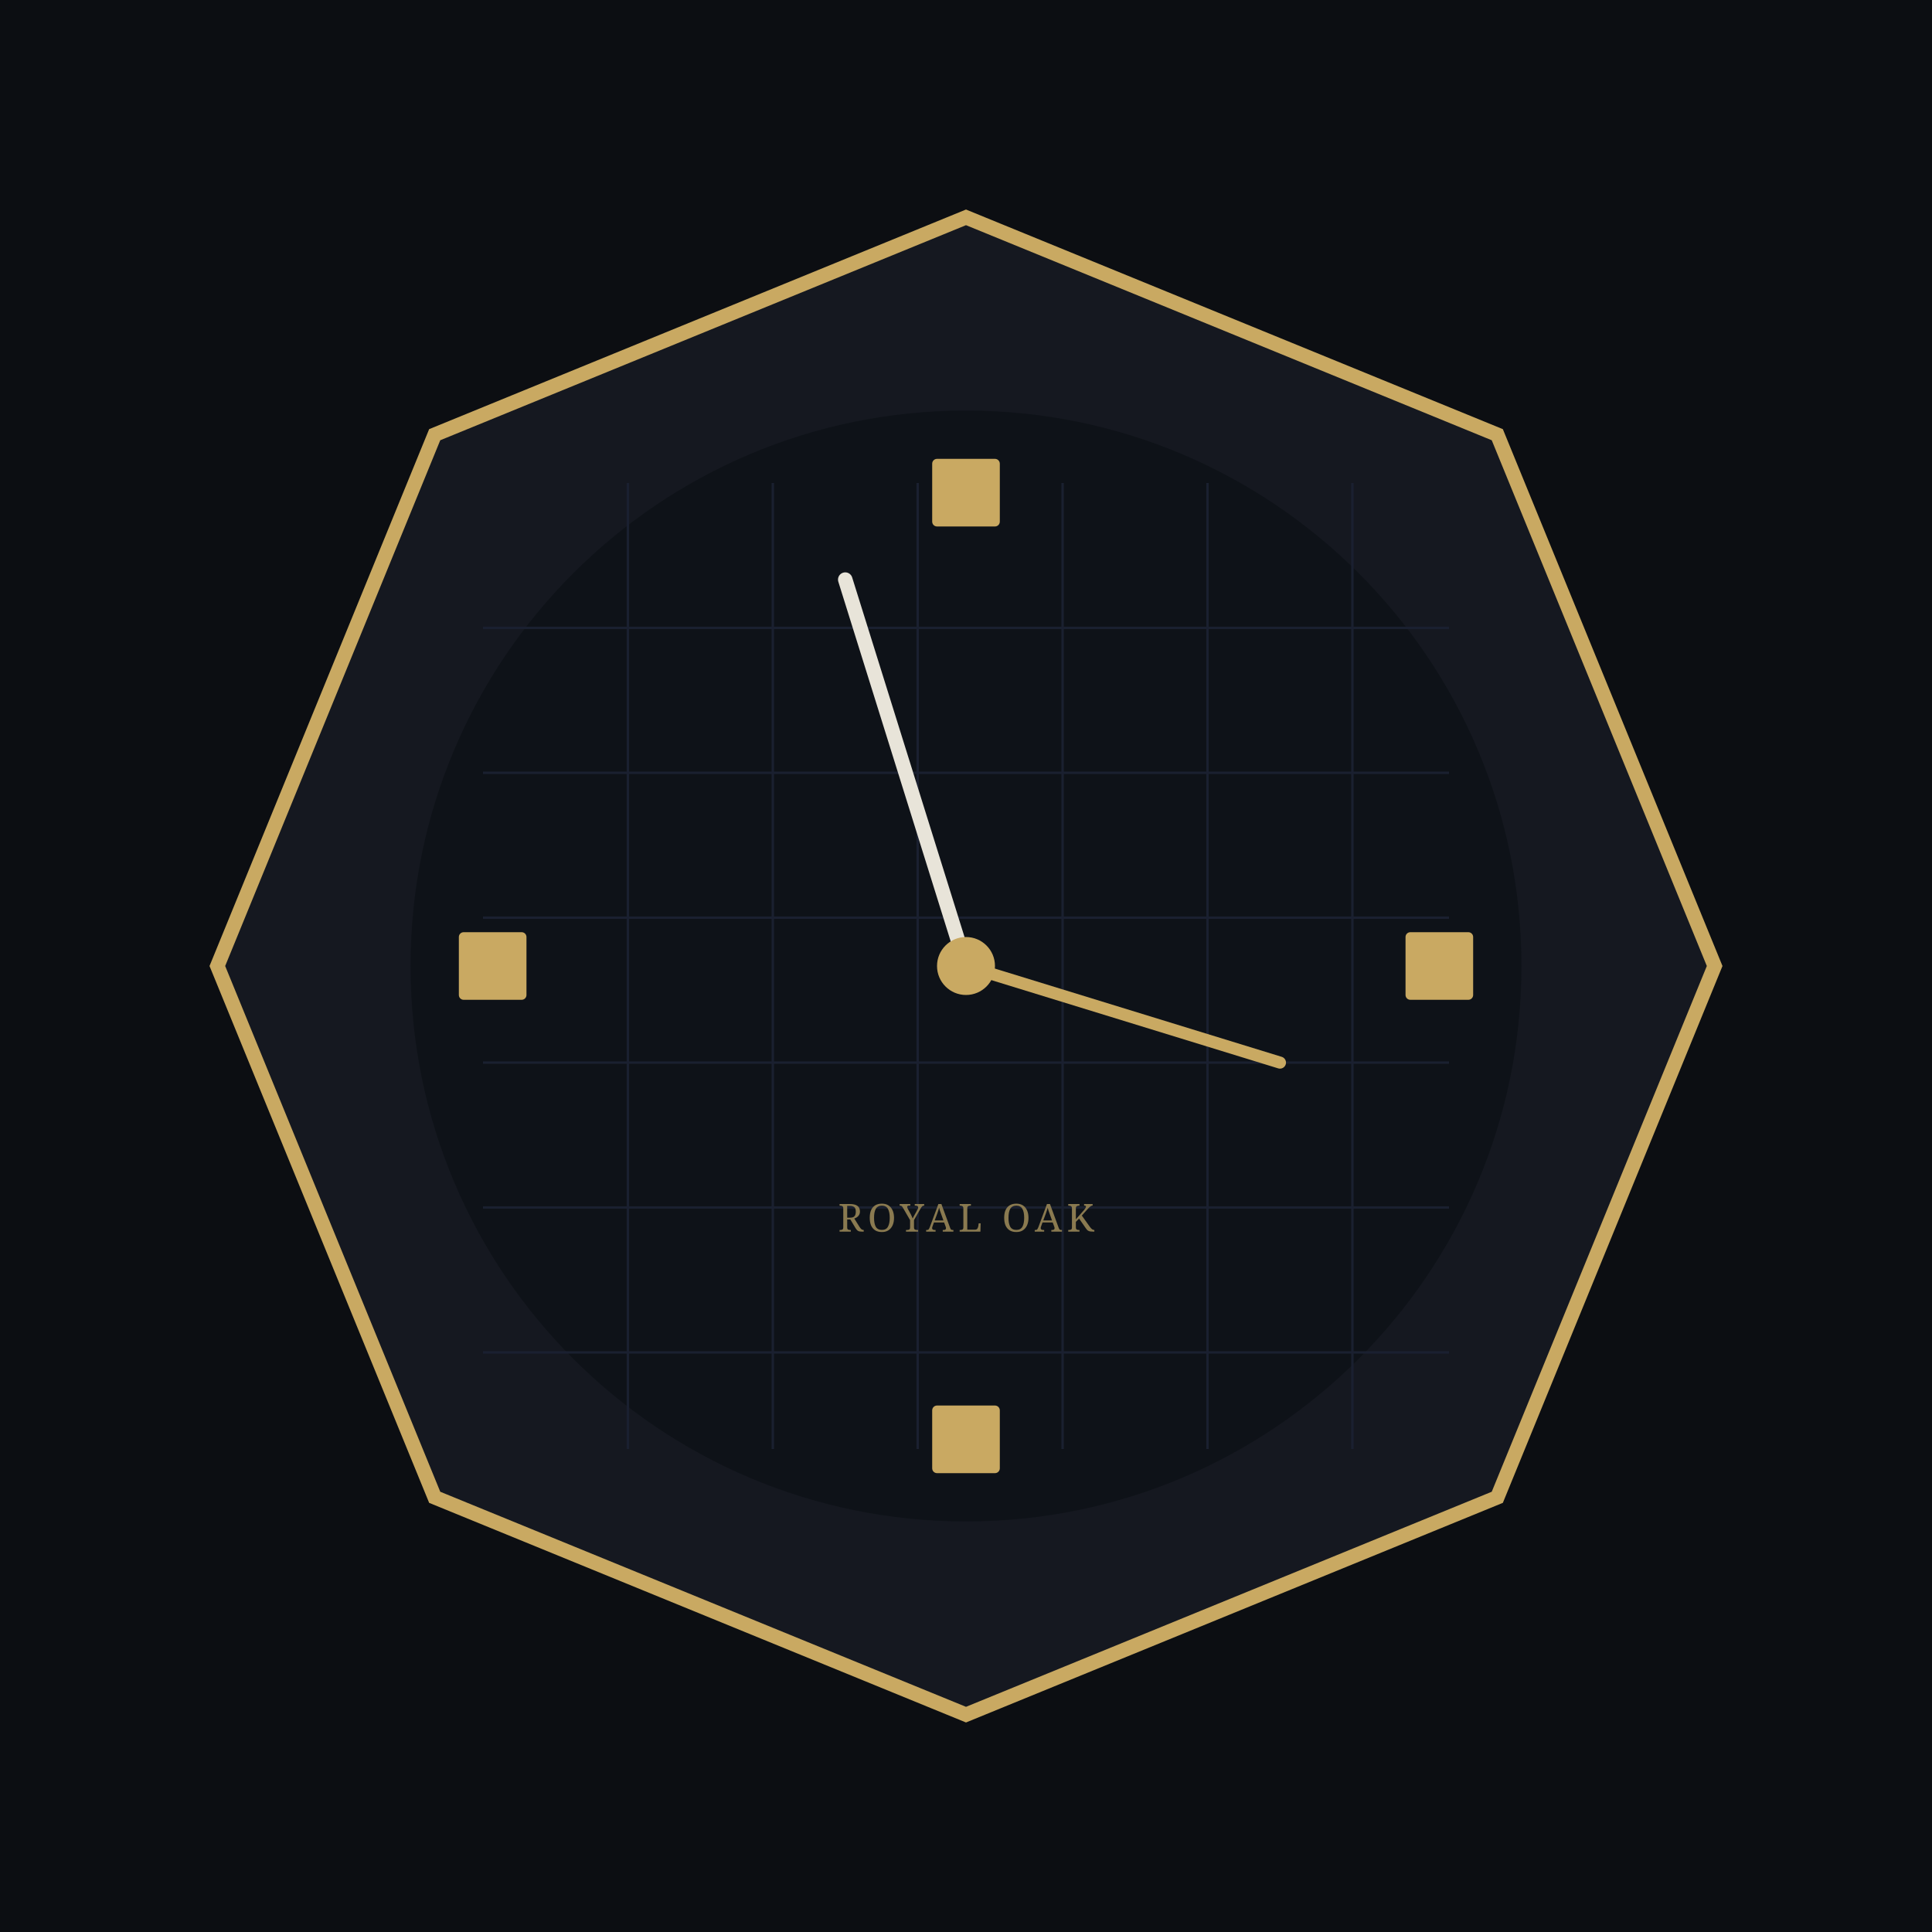
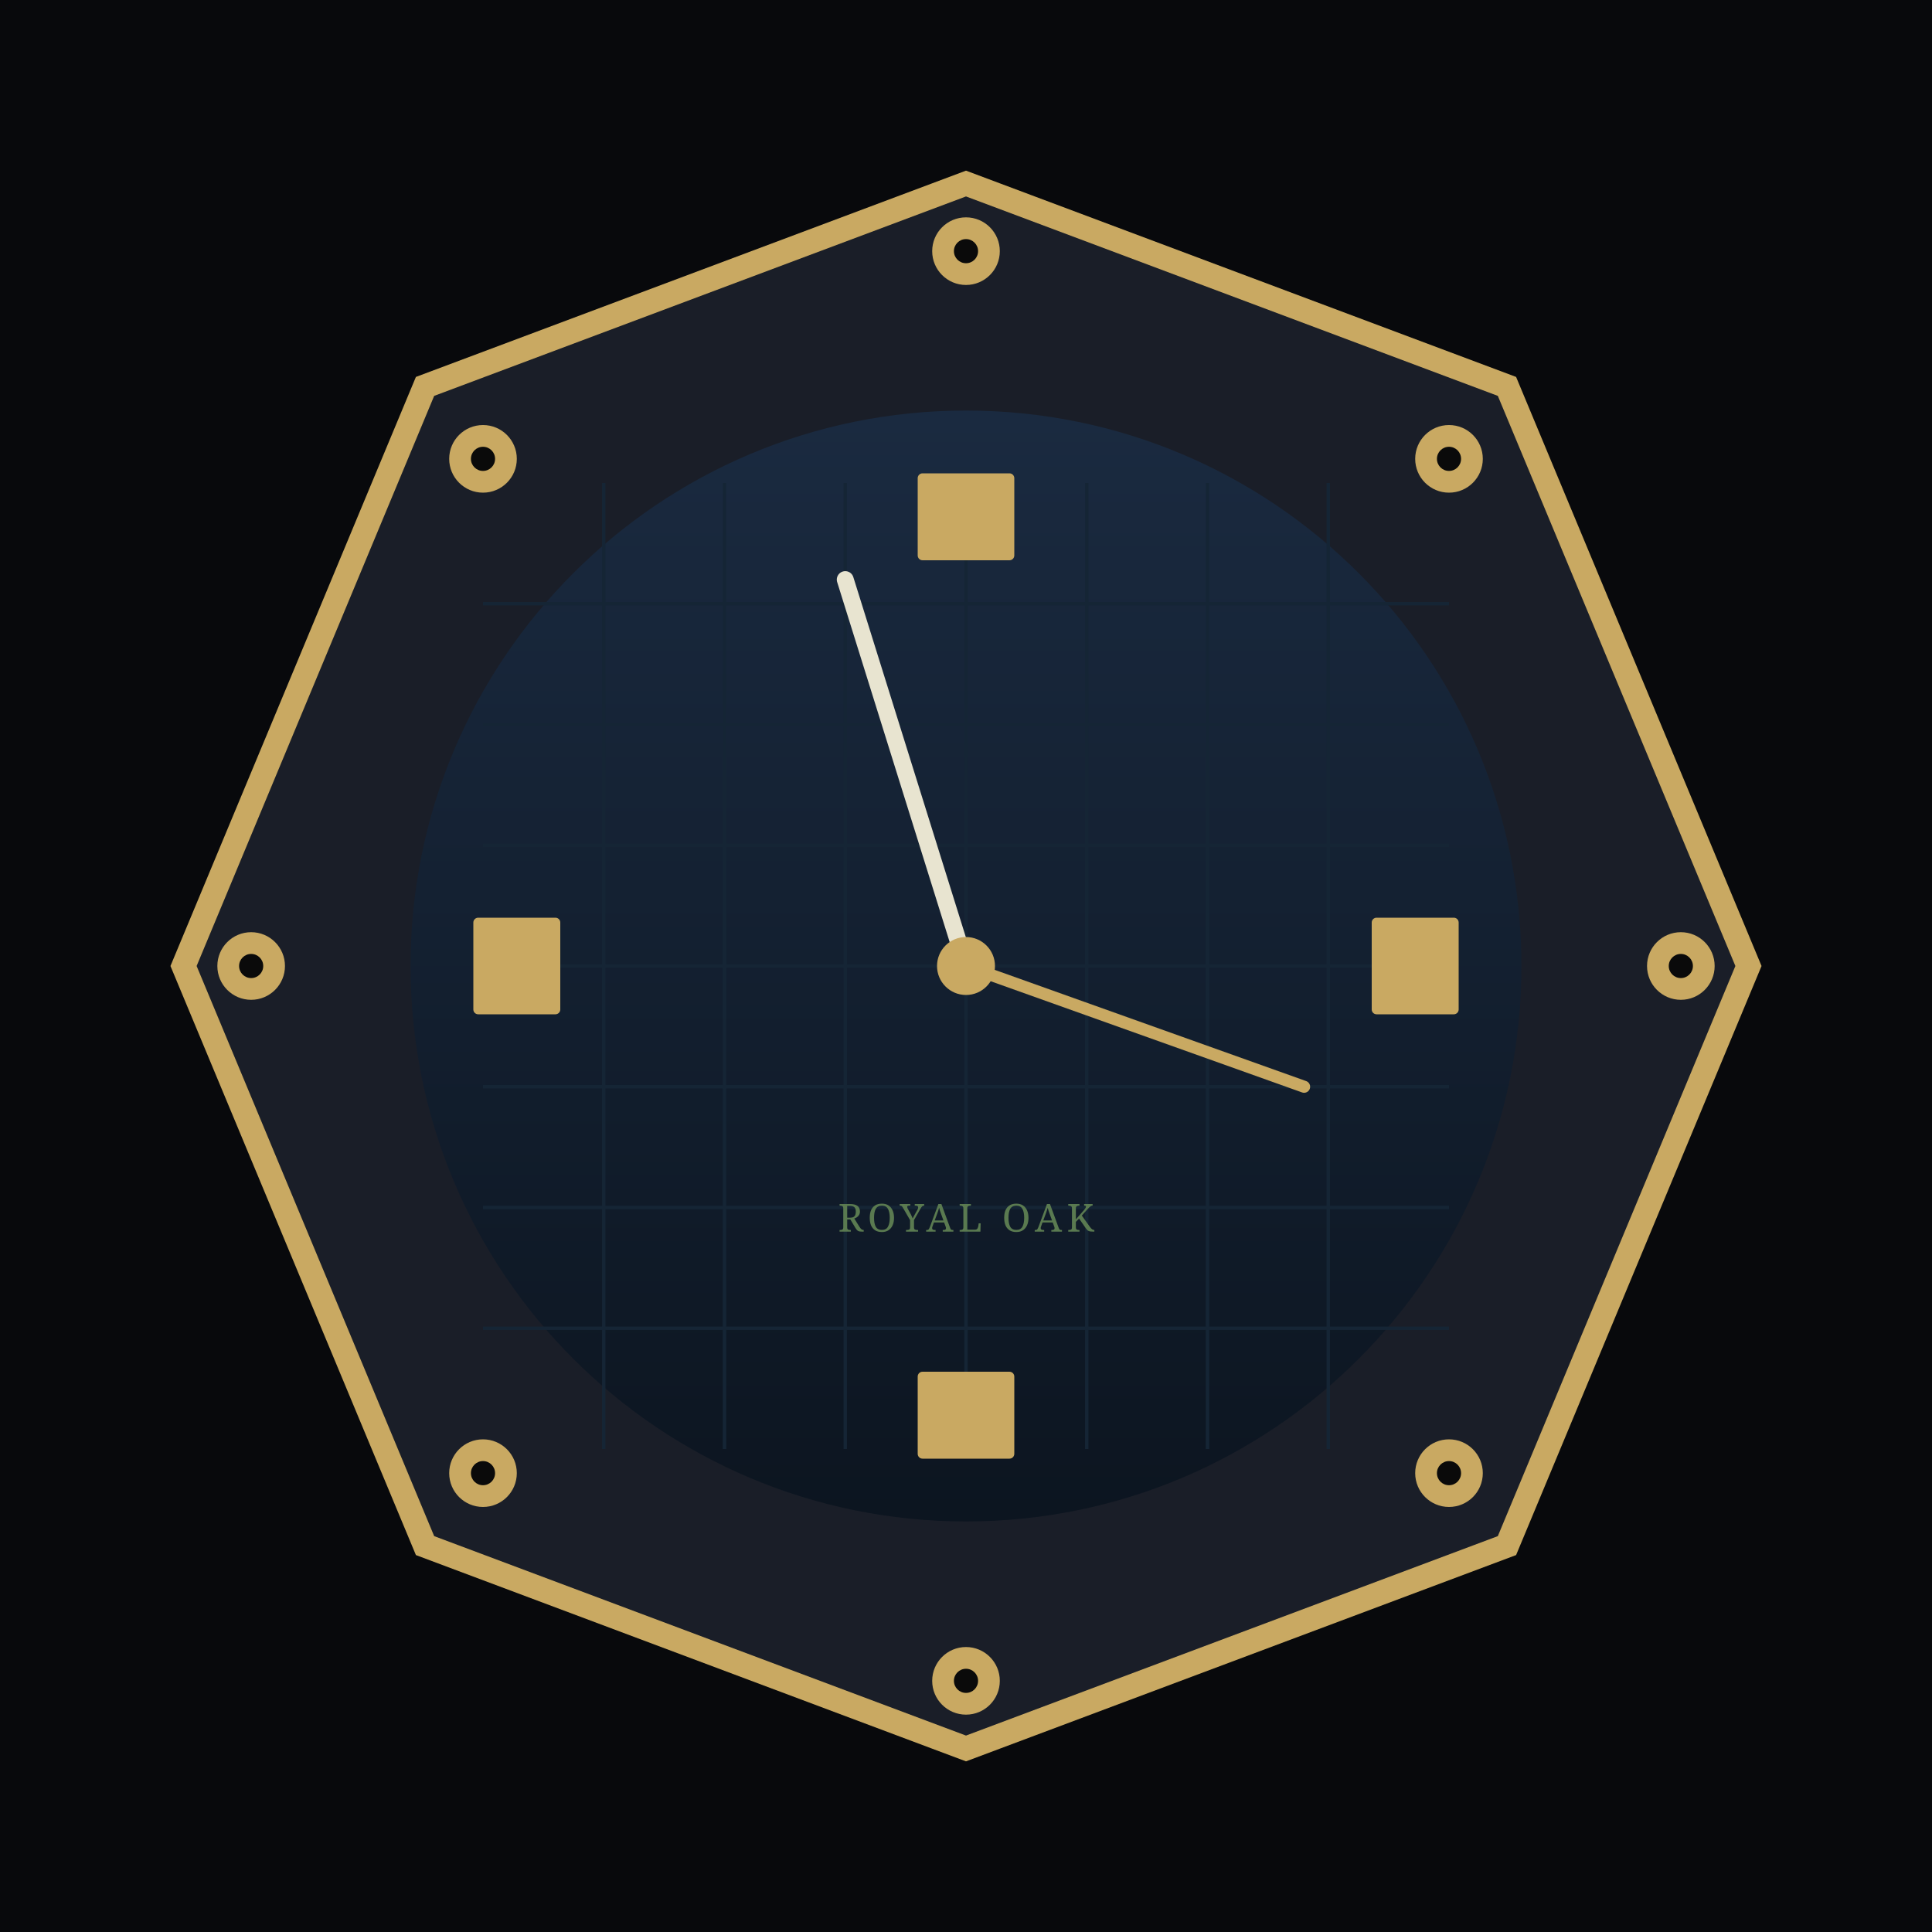
- <svg xmlns="http://www.w3.org/2000/svg" viewBox="0 0 400 400" fill="none">
-   <rect width="400" height="400" fill="#0c0e12" />
-   <polygon points="200,45 310,90 355,200 310,310 200,355 90,310 45,200 90,90" fill="#151820" stroke="#c9a962" stroke-width="3" />
-   <circle cx="200" cy="200" r="115" fill="#0e1218" />
-   <g stroke="#1a2030" stroke-width="0.5">
-     <line x1="100" y1="130" x2="300" y2="130" />
-     <line x1="100" y1="160" x2="300" y2="160" />
-     <line x1="100" y1="190" x2="300" y2="190" />
-     <line x1="100" y1="220" x2="300" y2="220" />
+ <svg xmlns="http://www.w3.org/2000/svg" viewBox="0 0 400 400">
+   <defs>
+     <linearGradient id="blue" x1="0%" y1="0%" x2="0%" y2="100%">
+       <stop offset="0%" stop-color="#1a2a40" />
+       <stop offset="100%" stop-color="#0c1520" />
+     </linearGradient>
+   </defs>
+   <rect width="400" height="400" fill="#08090c" />
+   <polygon points="200,38 312,80 362,200 312,320 200,362 88,320 38,200 88,80" fill="#1a1e28" stroke="#c9a962" stroke-width="5" />
+   <g fill="#c9a962">
+     <circle cx="200" cy="52" r="7" />
+     <circle cx="300" cy="95" r="7" />
+     <circle cx="348" cy="200" r="7" />
+     <circle cx="300" cy="305" r="7" />
+     <circle cx="200" cy="348" r="7" />
+     <circle cx="100" cy="305" r="7" />
+     <circle cx="52" cy="200" r="7" />
+     <circle cx="100" cy="95" r="7" />
+   </g>
+   <g fill="#0a0a0a">
+     <circle cx="200" cy="52" r="2.5" />
+     <circle cx="300" cy="95" r="2.5" />
+     <circle cx="348" cy="200" r="2.5" />
+     <circle cx="300" cy="305" r="2.5" />
+     <circle cx="200" cy="348" r="2.5" />
+     <circle cx="100" cy="305" r="2.5" />
+     <circle cx="52" cy="200" r="2.5" />
+     <circle cx="100" cy="95" r="2.5" />
+   </g>
+   <circle cx="200" cy="200" r="115" fill="url(#blue)" />
+   <g stroke="#152535" stroke-width="0.7">
+     <line x1="100" y1="125" x2="300" y2="125" />
+     <line x1="100" y1="150" x2="300" y2="150" />
+     <line x1="100" y1="175" x2="300" y2="175" />
+     <line x1="100" y1="200" x2="300" y2="200" />
+     <line x1="100" y1="225" x2="300" y2="225" />
    <line x1="100" y1="250" x2="300" y2="250" />
-     <line x1="100" y1="280" x2="300" y2="280" />
-     <line x1="130" y1="100" x2="130" y2="300" />
-     <line x1="160" y1="100" x2="160" y2="300" />
-     <line x1="190" y1="100" x2="190" y2="300" />
-     <line x1="220" y1="100" x2="220" y2="300" />
+     <line x1="100" y1="275" x2="300" y2="275" />
+     <line x1="125" y1="100" x2="125" y2="300" />
+     <line x1="150" y1="100" x2="150" y2="300" />
+     <line x1="175" y1="100" x2="175" y2="300" />
+     <line x1="200" y1="100" x2="200" y2="300" />
+     <line x1="225" y1="100" x2="225" y2="300" />
    <line x1="250" y1="100" x2="250" y2="300" />
-     <line x1="280" y1="100" x2="280" y2="300" />
+     <line x1="275" y1="100" x2="275" y2="300" />
  </g>
  <g fill="#c9a962">
-     <rect x="193" y="95" width="14" height="14" rx="1" />
-     <rect x="193" y="291" width="14" height="14" rx="1" />
-     <rect x="95" y="193" width="14" height="14" rx="1" />
-     <rect x="291" y="193" width="14" height="14" rx="1" />
+     <rect x="190" y="98" width="20" height="18" rx="1" />
+     <rect x="190" y="284" width="20" height="18" rx="1" />
+     <rect x="98" y="190" width="18" height="20" rx="1" />
+     <rect x="284" y="190" width="18" height="20" rx="1" />
  </g>
-   <line x1="200" y1="200" x2="175" y2="120" stroke="#e8e4d9" stroke-width="3" stroke-linecap="round" />
-   <line x1="200" y1="200" x2="265" y2="220" stroke="#c9a962" stroke-width="2.5" stroke-linecap="round" />
+   <line x1="200" y1="200" x2="175" y2="120" stroke="#e8e4d0" stroke-width="3.5" stroke-linecap="round" />
+   <line x1="200" y1="200" x2="270" y2="225" stroke="#c9a962" stroke-width="2.5" stroke-linecap="round" />
  <circle cx="200" cy="200" r="6" fill="#c9a962" />
-   <text x="200" y="255" text-anchor="middle" fill="#8a7a50" font-size="8" font-family="serif" letter-spacing="1">ROYAL OAK</text>
+   <text x="200" y="255" text-anchor="middle" fill="#5a7a50" font-size="8" font-family="Georgia, serif" letter-spacing="1">ROYAL OAK</text>
</svg>
